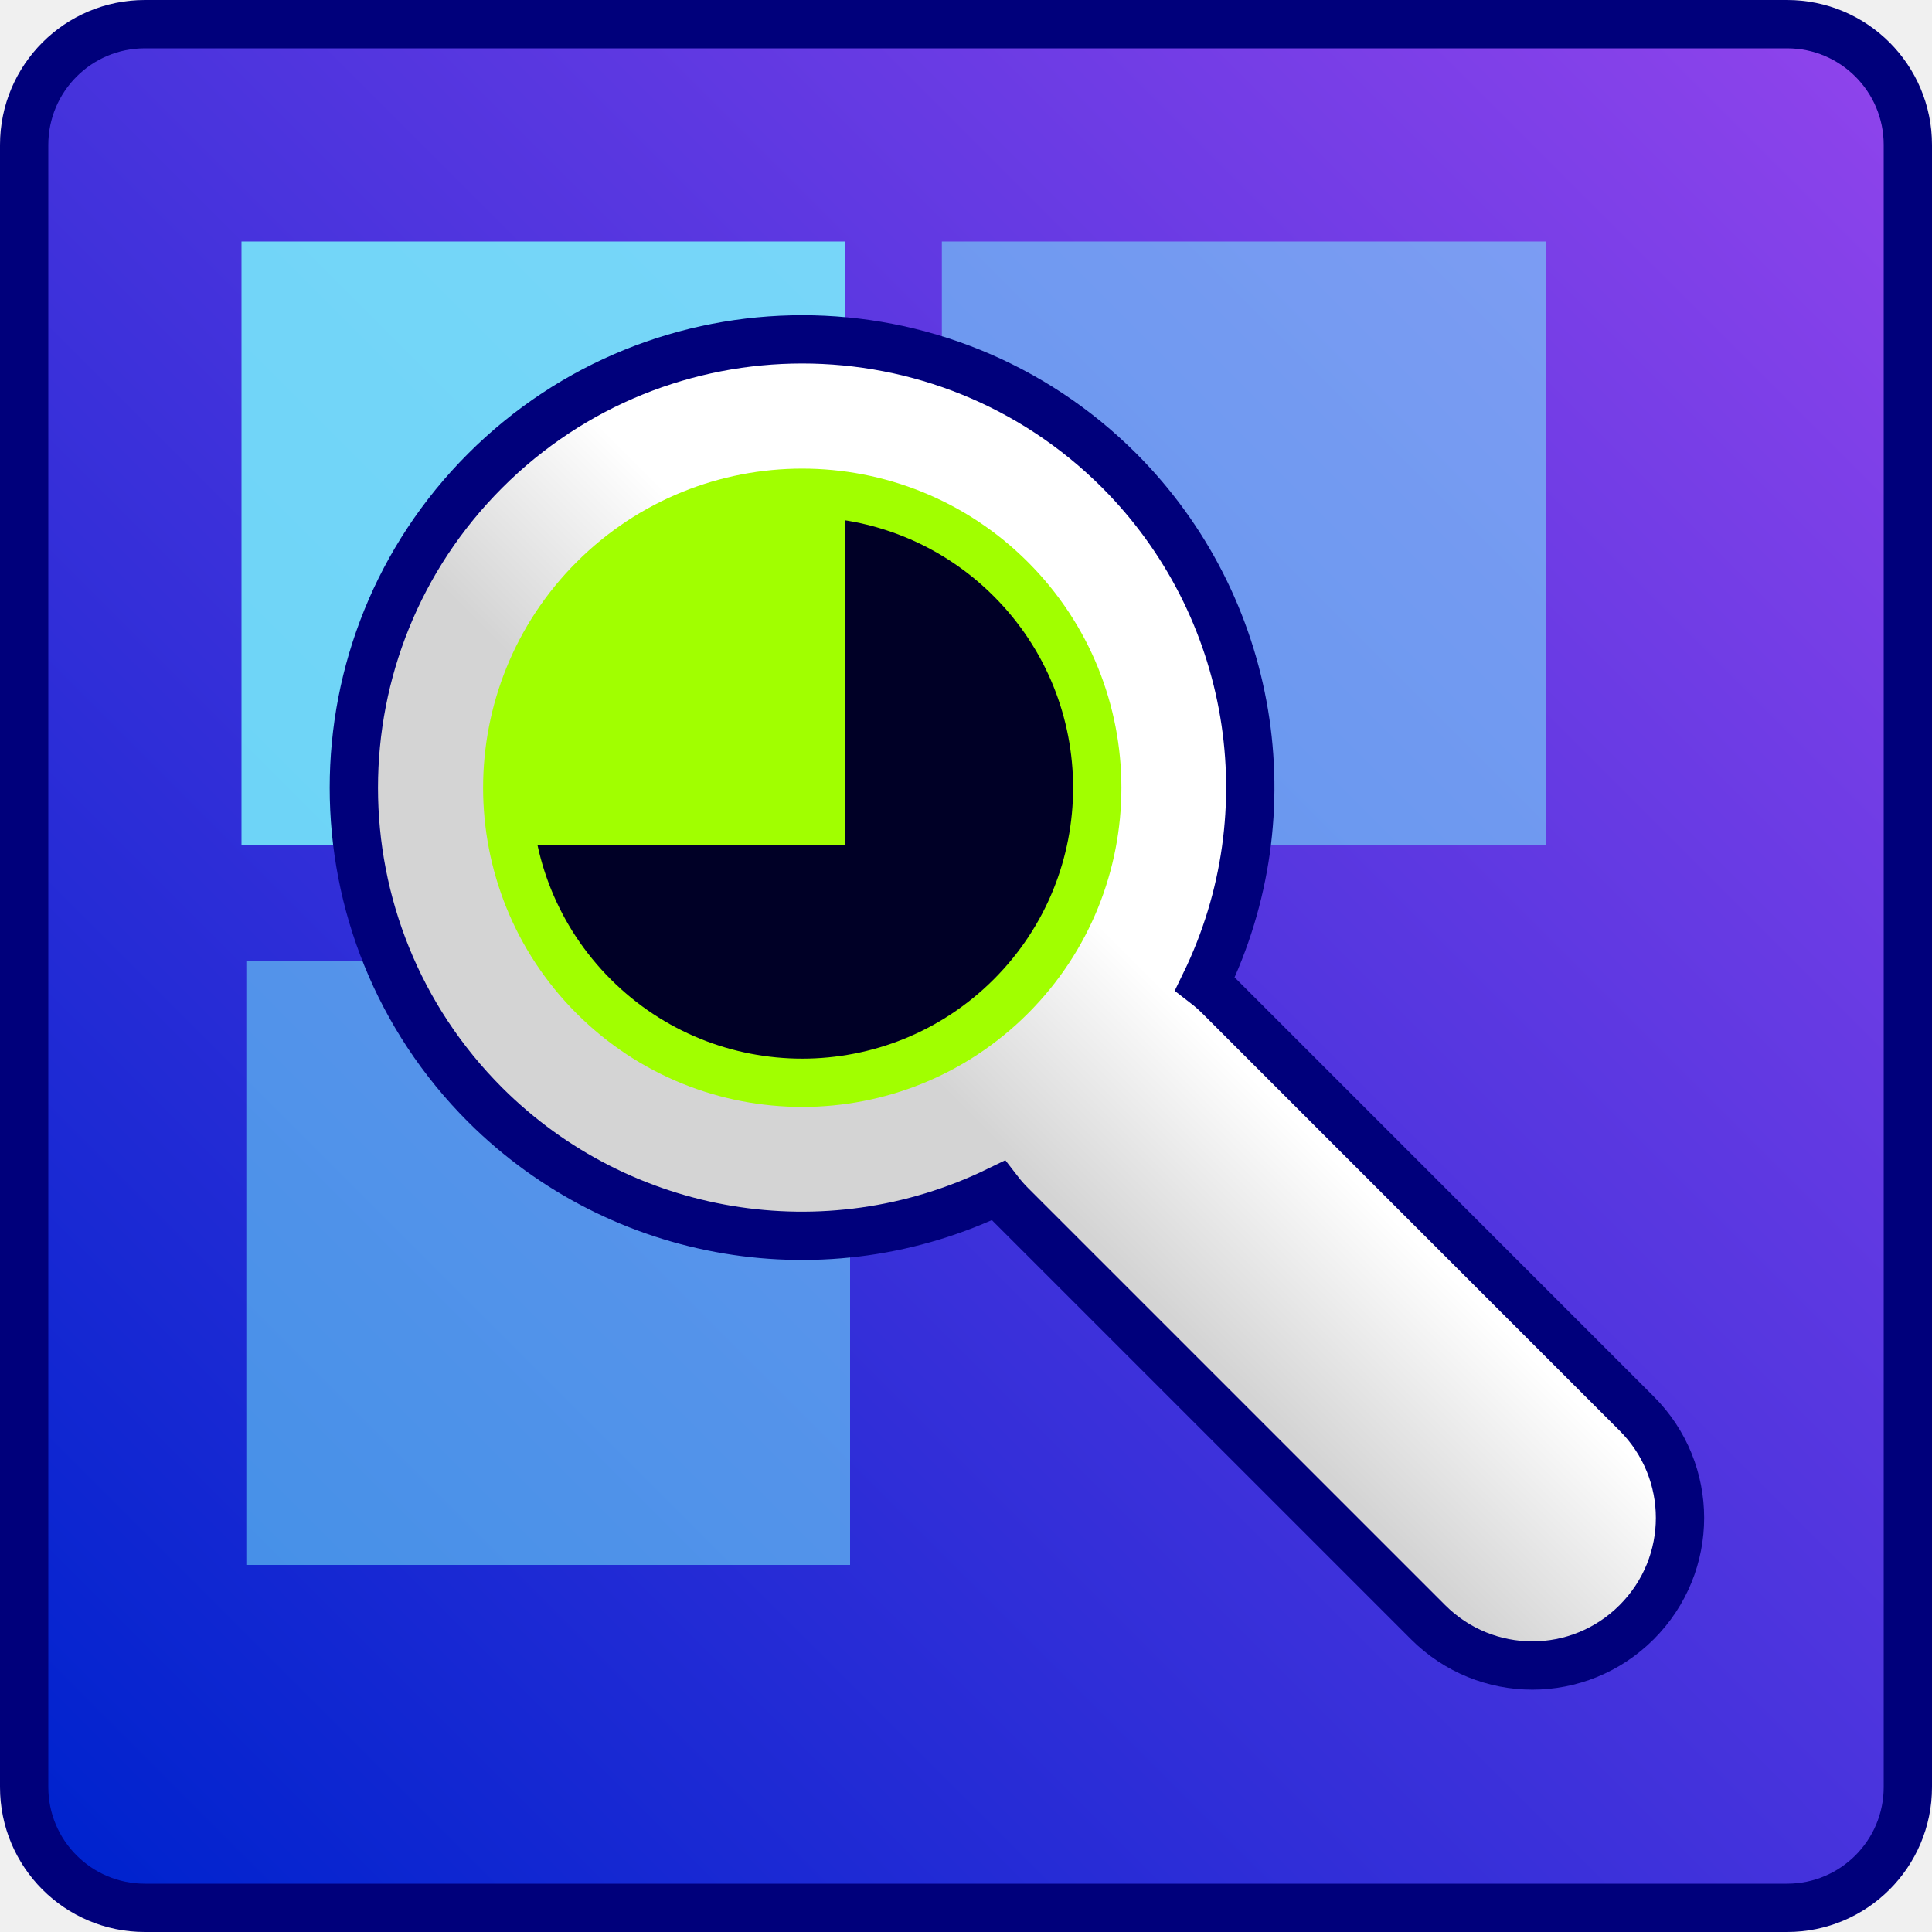
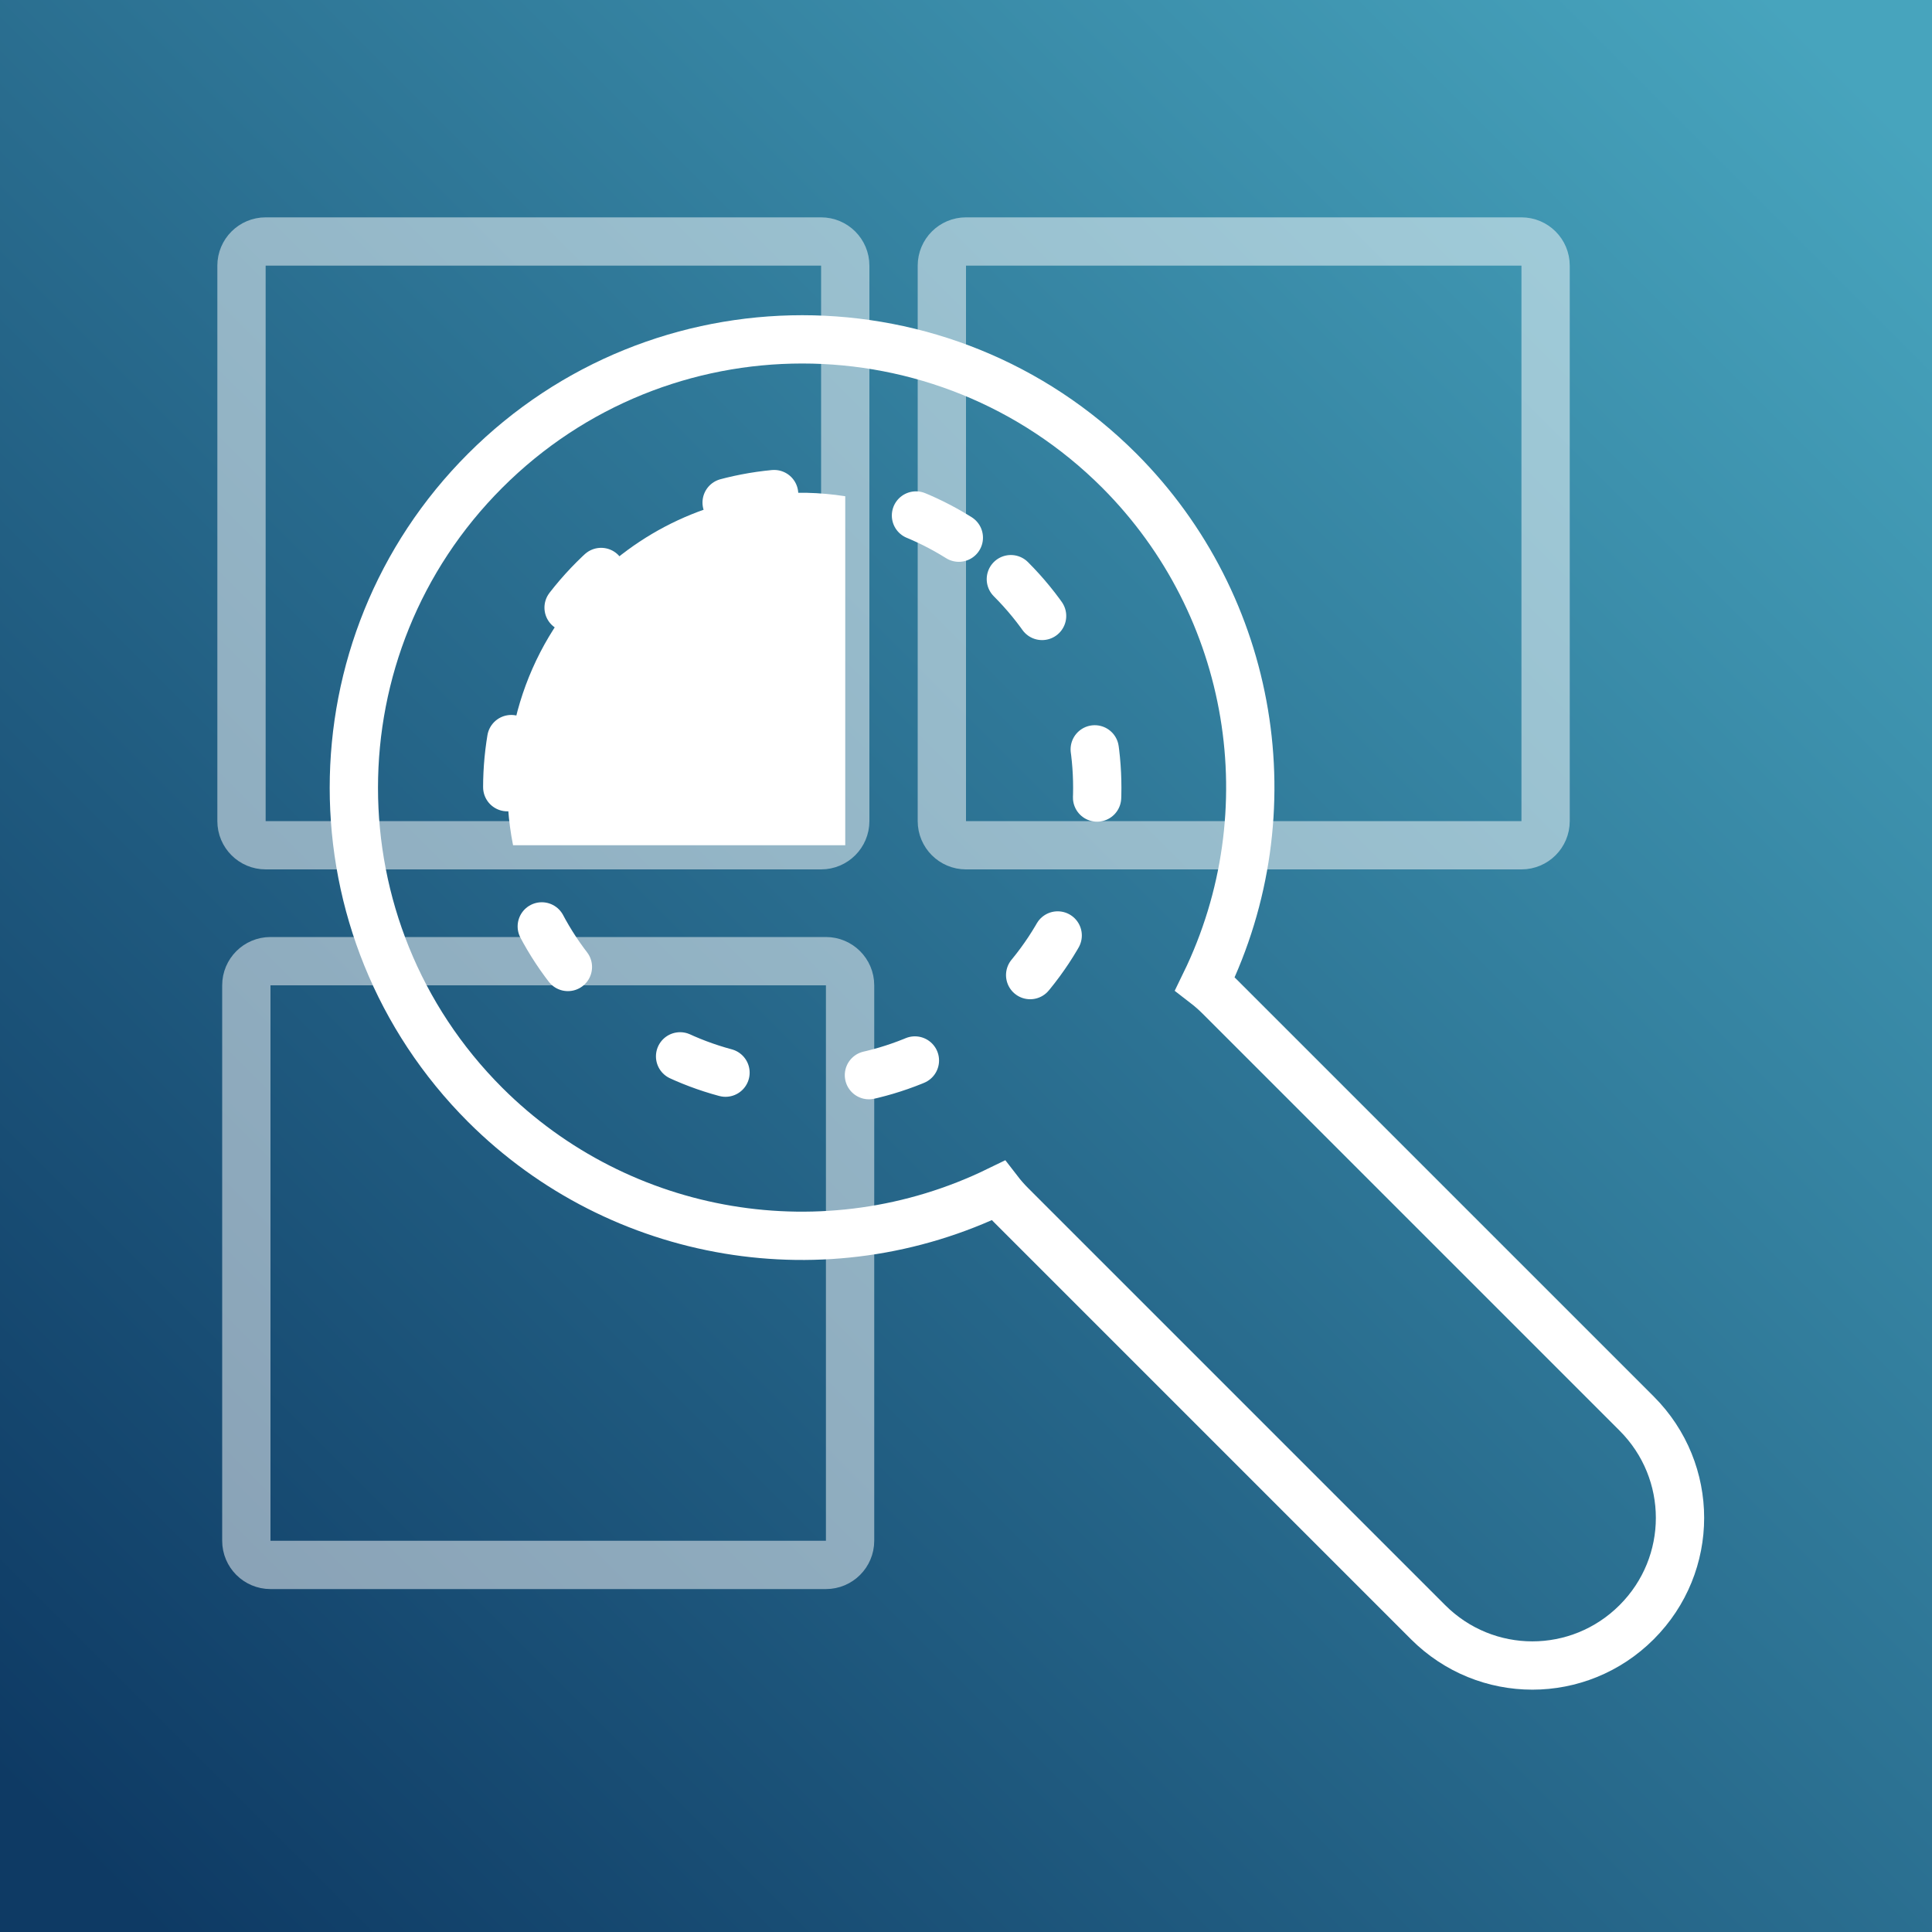
- <svg xmlns="http://www.w3.org/2000/svg" xmlns:xlink="http://www.w3.org/1999/xlink" version="1.1" id="svg2" viewBox="0 0 400 400" height="400" width="400">
+ <svg xmlns="http://www.w3.org/2000/svg" xmlns:xlink="http://www.w3.org/1999/xlink" width="400" height="400" viewBox="0 0 400 400" id="svg2" version="1.1">
  <defs id="defs4">
    <linearGradient id="linearGradient4393">
-       <stop id="stop4395" offset="0" style="stop-color:#d4d4d4;stop-opacity:1" />
-       <stop id="stop4397" offset="1" style="stop-color:#ffffff;stop-opacity:1" />
+       <stop style="stop-color:#d4d4d4;stop-opacity:1" offset="0" id="stop4395" />
+       <stop style="stop-color:#ffffff;stop-opacity:1" offset="1" id="stop4397" />
    </linearGradient>
    <linearGradient id="background-main-6">
-       <stop id="stop4142" offset="0" style="stop-color:#0023ce;stop-opacity:1" />
-       <stop id="stop4144" offset="1" style="stop-color:#8d43eb;stop-opacity:1" />
+       <stop style="stop-color:#0e3a64;stop-opacity:1" offset="0" id="stop4142" />
+       <stop style="stop-color:#47a4bd;stop-opacity:1" offset="1" id="stop4144" />
    </linearGradient>
-     <linearGradient gradientTransform="translate(5,5.00004)" gradientUnits="userSpaceOnUse" y2="668.362" x2="384" y1="1036.362" x1="16" id="linearGradient4146" xlink:href="#background-main-6" />
-     <linearGradient gradientUnits="userSpaceOnUse" y2="839.362" x2="169.28" y1="839.362" x1="130.72" id="linearGradient4399" xlink:href="#linearGradient4393" />
+     <linearGradient xlink:href="#background-main-6" id="linearGradient4146" x1="16" y1="1036.362" x2="384" y2="668.362" gradientUnits="userSpaceOnUse" gradientTransform="translate(-2.3162841e-8,-2.3360538e-6)" />
+     <linearGradient xlink:href="#linearGradient4393" id="linearGradient4399" x1="130.72" y1="839.362" x2="169.28" y2="839.362" gradientUnits="userSpaceOnUse" />
  </defs>
-   <g transform="translate(0,-652.3623)" id="layer1">
-     <rect ry="25" rx="25" y="657.362" x="5" height="390" width="390" id="rect4136" style="fill:url(#linearGradient4146);fill-opacity:1;stroke:#00007b;stroke-width:10;stroke-miterlimit:4;stroke-dasharray:none;stroke-opacity:1" />
-     <rect y="702.362" x="50" height="125" width="125" id="rect4152" style="fill:#7effff;fill-opacity:0.796;stroke:none;stroke-width:10;stroke-miterlimit:4;stroke-dasharray:none;stroke-opacity:1" />
-     <rect y="851.362" x="51" height="125" width="125" id="rect4152-7" style="fill:#7effff;fill-opacity:0.488;stroke:none;stroke-width:10;stroke-miterlimit:4;stroke-dasharray:none;stroke-opacity:1" />
-     <rect y="702.362" x="195" height="125" width="125" id="rect4152-7-5" style="fill:#7effff;fill-opacity:0.488;stroke:none;stroke-width:10;stroke-miterlimit:4;stroke-dasharray:none;stroke-opacity:1" />
-     <g transform="matrix(0.8637772,-0.8637772,0.8637772,0.8637772,-634.9352,273.5603)" id="g4194">
-       <g style="fill-opacity:1;fill:url(#linearGradient4399)" id="g4191">
-         <path transform="translate(0,652.3623)" id="path4184" d="m 150,49 a 76,76 0 0 0 -76,76 76,76 0 0 0 51.215,71.756 C 125.078,197.818 125,198.899 125,200 l 0,100 c 0,13.85 11.15,25 25,25 13.85,0 25,-11.15 25,-25 l 0,-100 c 0,-1.103 -0.078,-2.186 -0.215,-3.25 A 76,76 0 0 0 226,125 76,76 0 0 0 150,49 Z" style="fill:url(#linearGradient4399);fill-opacity:1;stroke:#00007b;stroke-width:8.186;stroke-miterlimit:4;stroke-dasharray:none;stroke-opacity:1" />
+   <g id="layer1" transform="translate(0,-652.3623)">
+     <rect style="fill:url(#linearGradient4146);fill-opacity:1;stroke:none;stroke-width:10;stroke-miterlimit:4;stroke-dasharray:none;stroke-opacity:1" id="rect4136" width="400" height="400" x="0" y="652.362" />
+     <rect ry="5" rx="5" style="fill:none;fill-opacity:0.796;stroke:#ffffff;stroke-width:10;stroke-miterlimit:4;stroke-dasharray:none;stroke-opacity:0.498;stroke-linecap:round;stroke-dashoffset:0" id="rect4152" width="125" height="125" x="50" y="702.362" />
+     <rect ry="5" rx="5" style="fill:none;fill-opacity:0.488;stroke:#ffffff;stroke-width:10;stroke-miterlimit:4;stroke-dasharray:none;stroke-opacity:0.498;stroke-dashoffset:0;stroke-linecap:round" id="rect4152-7" width="125" height="125" x="51" y="851.362" />
+     <rect rx="5" ry="5" style="fill:none;fill-opacity:0.488;stroke:#ffffff;stroke-width:10;stroke-miterlimit:4;stroke-dasharray:none;stroke-opacity:0.498;stroke-dashoffset:0;stroke-linecap:round" id="rect4152-7-5" width="125" height="125" x="195" y="702.362" />
+     <g id="g4194" transform="matrix(0.8637772,-0.8637772,0.8637772,0.8637772,-634.9352,273.5603)">
+       <g id="g4191" style="fill-opacity:1;fill:none">
+         <path style="fill:none;fill-opacity:1;stroke:#ffffff;stroke-width:8.186;stroke-miterlimit:4;stroke-dasharray:none;stroke-opacity:1" d="m 150,49 a 76,76 0 0 0 -76,76 76,76 0 0 0 51.215,71.756 C 125.078,197.818 125,198.899 125,200 l 0,100 c 0,13.85 11.15,25 25,25 13.85,0 25,-11.15 25,-25 l 0,-100 c 0,-1.103 -0.078,-2.186 -0.215,-3.25 A 76,76 0 0 0 226,125 76,76 0 0 0 150,49 Z" id="path4184" transform="translate(0,652.3623)" />
      </g>
-       <circle style="fill:#000026;fill-opacity:1;stroke:none;stroke-width:8.186;stroke-miterlimit:4;stroke-dasharray:none;stroke-opacity:1" id="path4189-9" cx="150" cy="777.362" r="50" />
-       <path id="rect4152-6" transform="matrix(0.5788529,0.5788529,-0.5788529,0.5788529,148.2634,586.8048)" d="M 166.99 102.027 A 61.078 61.078 0 0 0 122.91 119.91 A 61.078 61.078 0 0 0 106.223 175 L 175 175 L 175 102.74 A 61.078 61.078 0 0 0 166.99 102.027 z " style="fill:#a1ff00;fill-opacity:1;stroke:none;stroke-width:10;stroke-miterlimit:4;stroke-dasharray:none;stroke-opacity:1" />
-       <circle style="fill:none;fill-opacity:1;stroke:#a1ff00;stroke-width:8.186;stroke-miterlimit:4;stroke-dasharray:none;stroke-opacity:1" id="path4189" cx="150" cy="777.362" r="50" />
+       <path style="fill:#ffffff;fill-opacity:1;stroke:none;stroke-width:10;stroke-miterlimit:4;stroke-dasharray:none;stroke-opacity:1" d="M 166.99 102.027 A 61.078 61.078 0 0 0 122.91 119.91 A 61.078 61.078 0 0 0 106.223 175 L 175 175 L 175 102.74 A 61.078 61.078 0 0 0 166.99 102.027 z " transform="matrix(0.5788529,0.5788529,-0.5788529,0.5788529,148.2634,586.8048)" id="rect4152-6" />
+       <circle r="50" cy="777.362" cx="150" id="path4189" style="fill:none;fill-opacity:1;stroke:#ffffff;stroke-width:8.186;stroke-miterlimit:4;stroke-dasharray:8.186,24.559;stroke-opacity:1;stroke-dashoffset:0;stroke-linecap:round" />
    </g>
  </g>
</svg>
